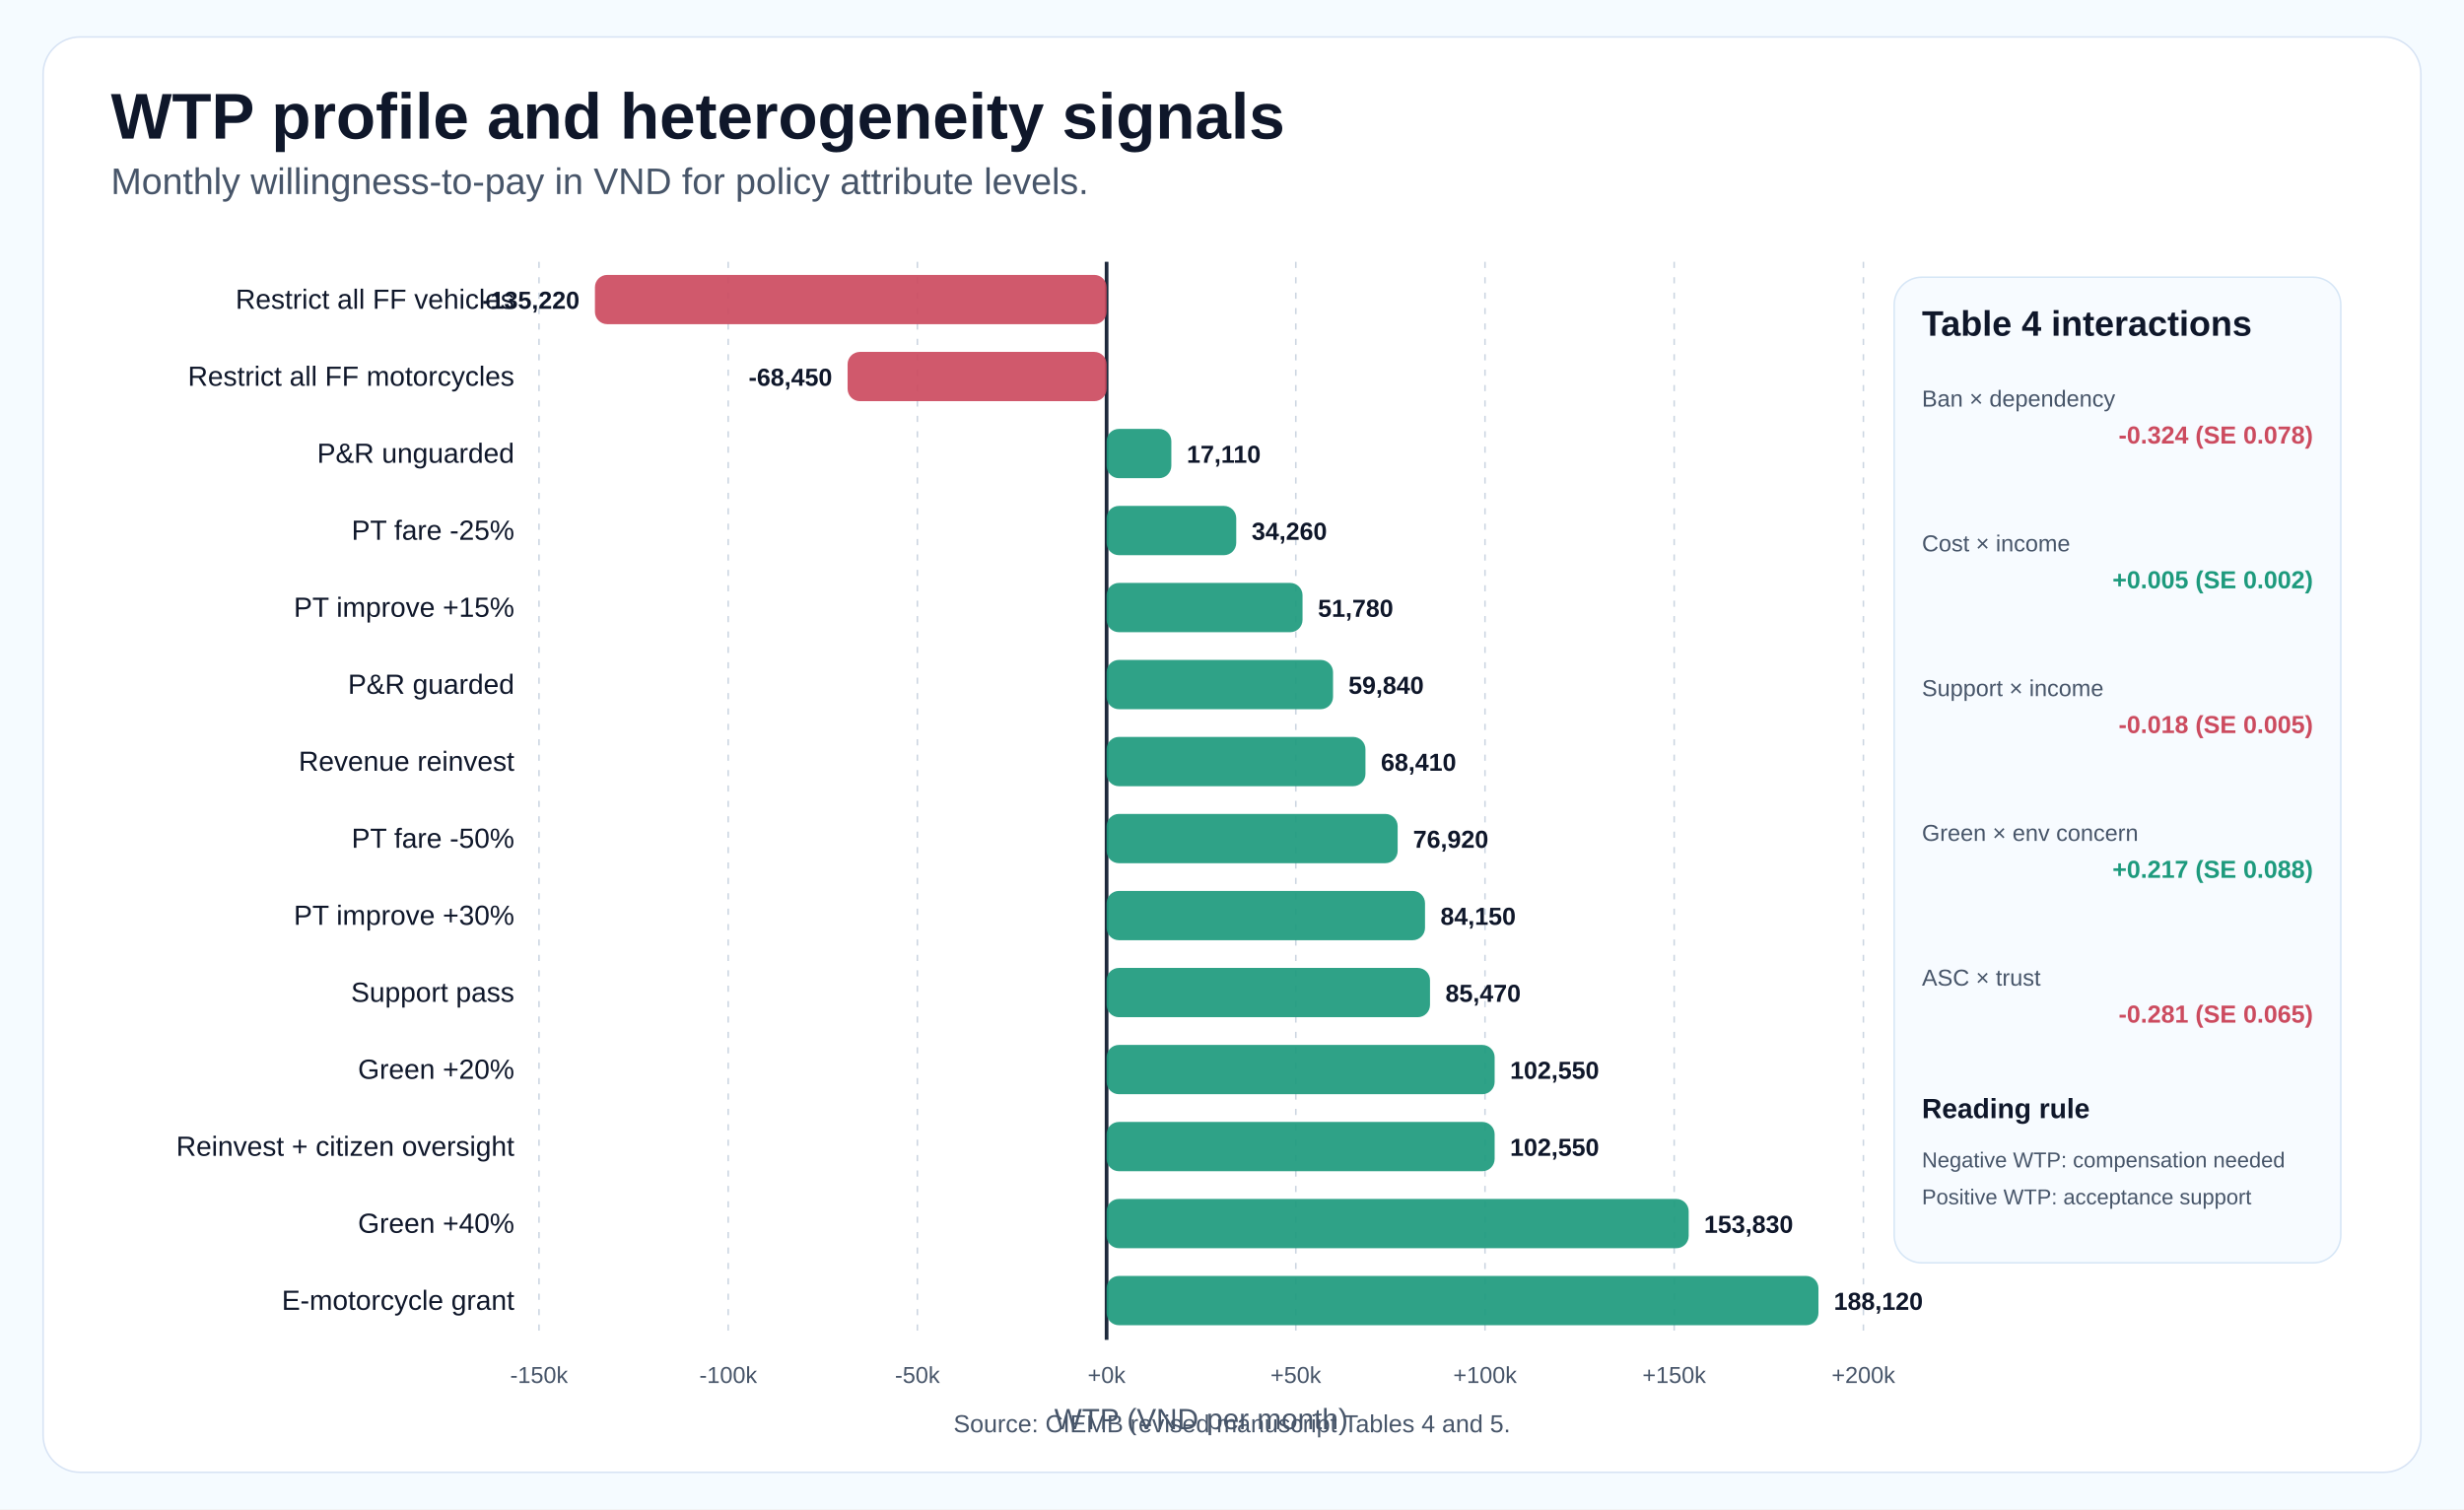
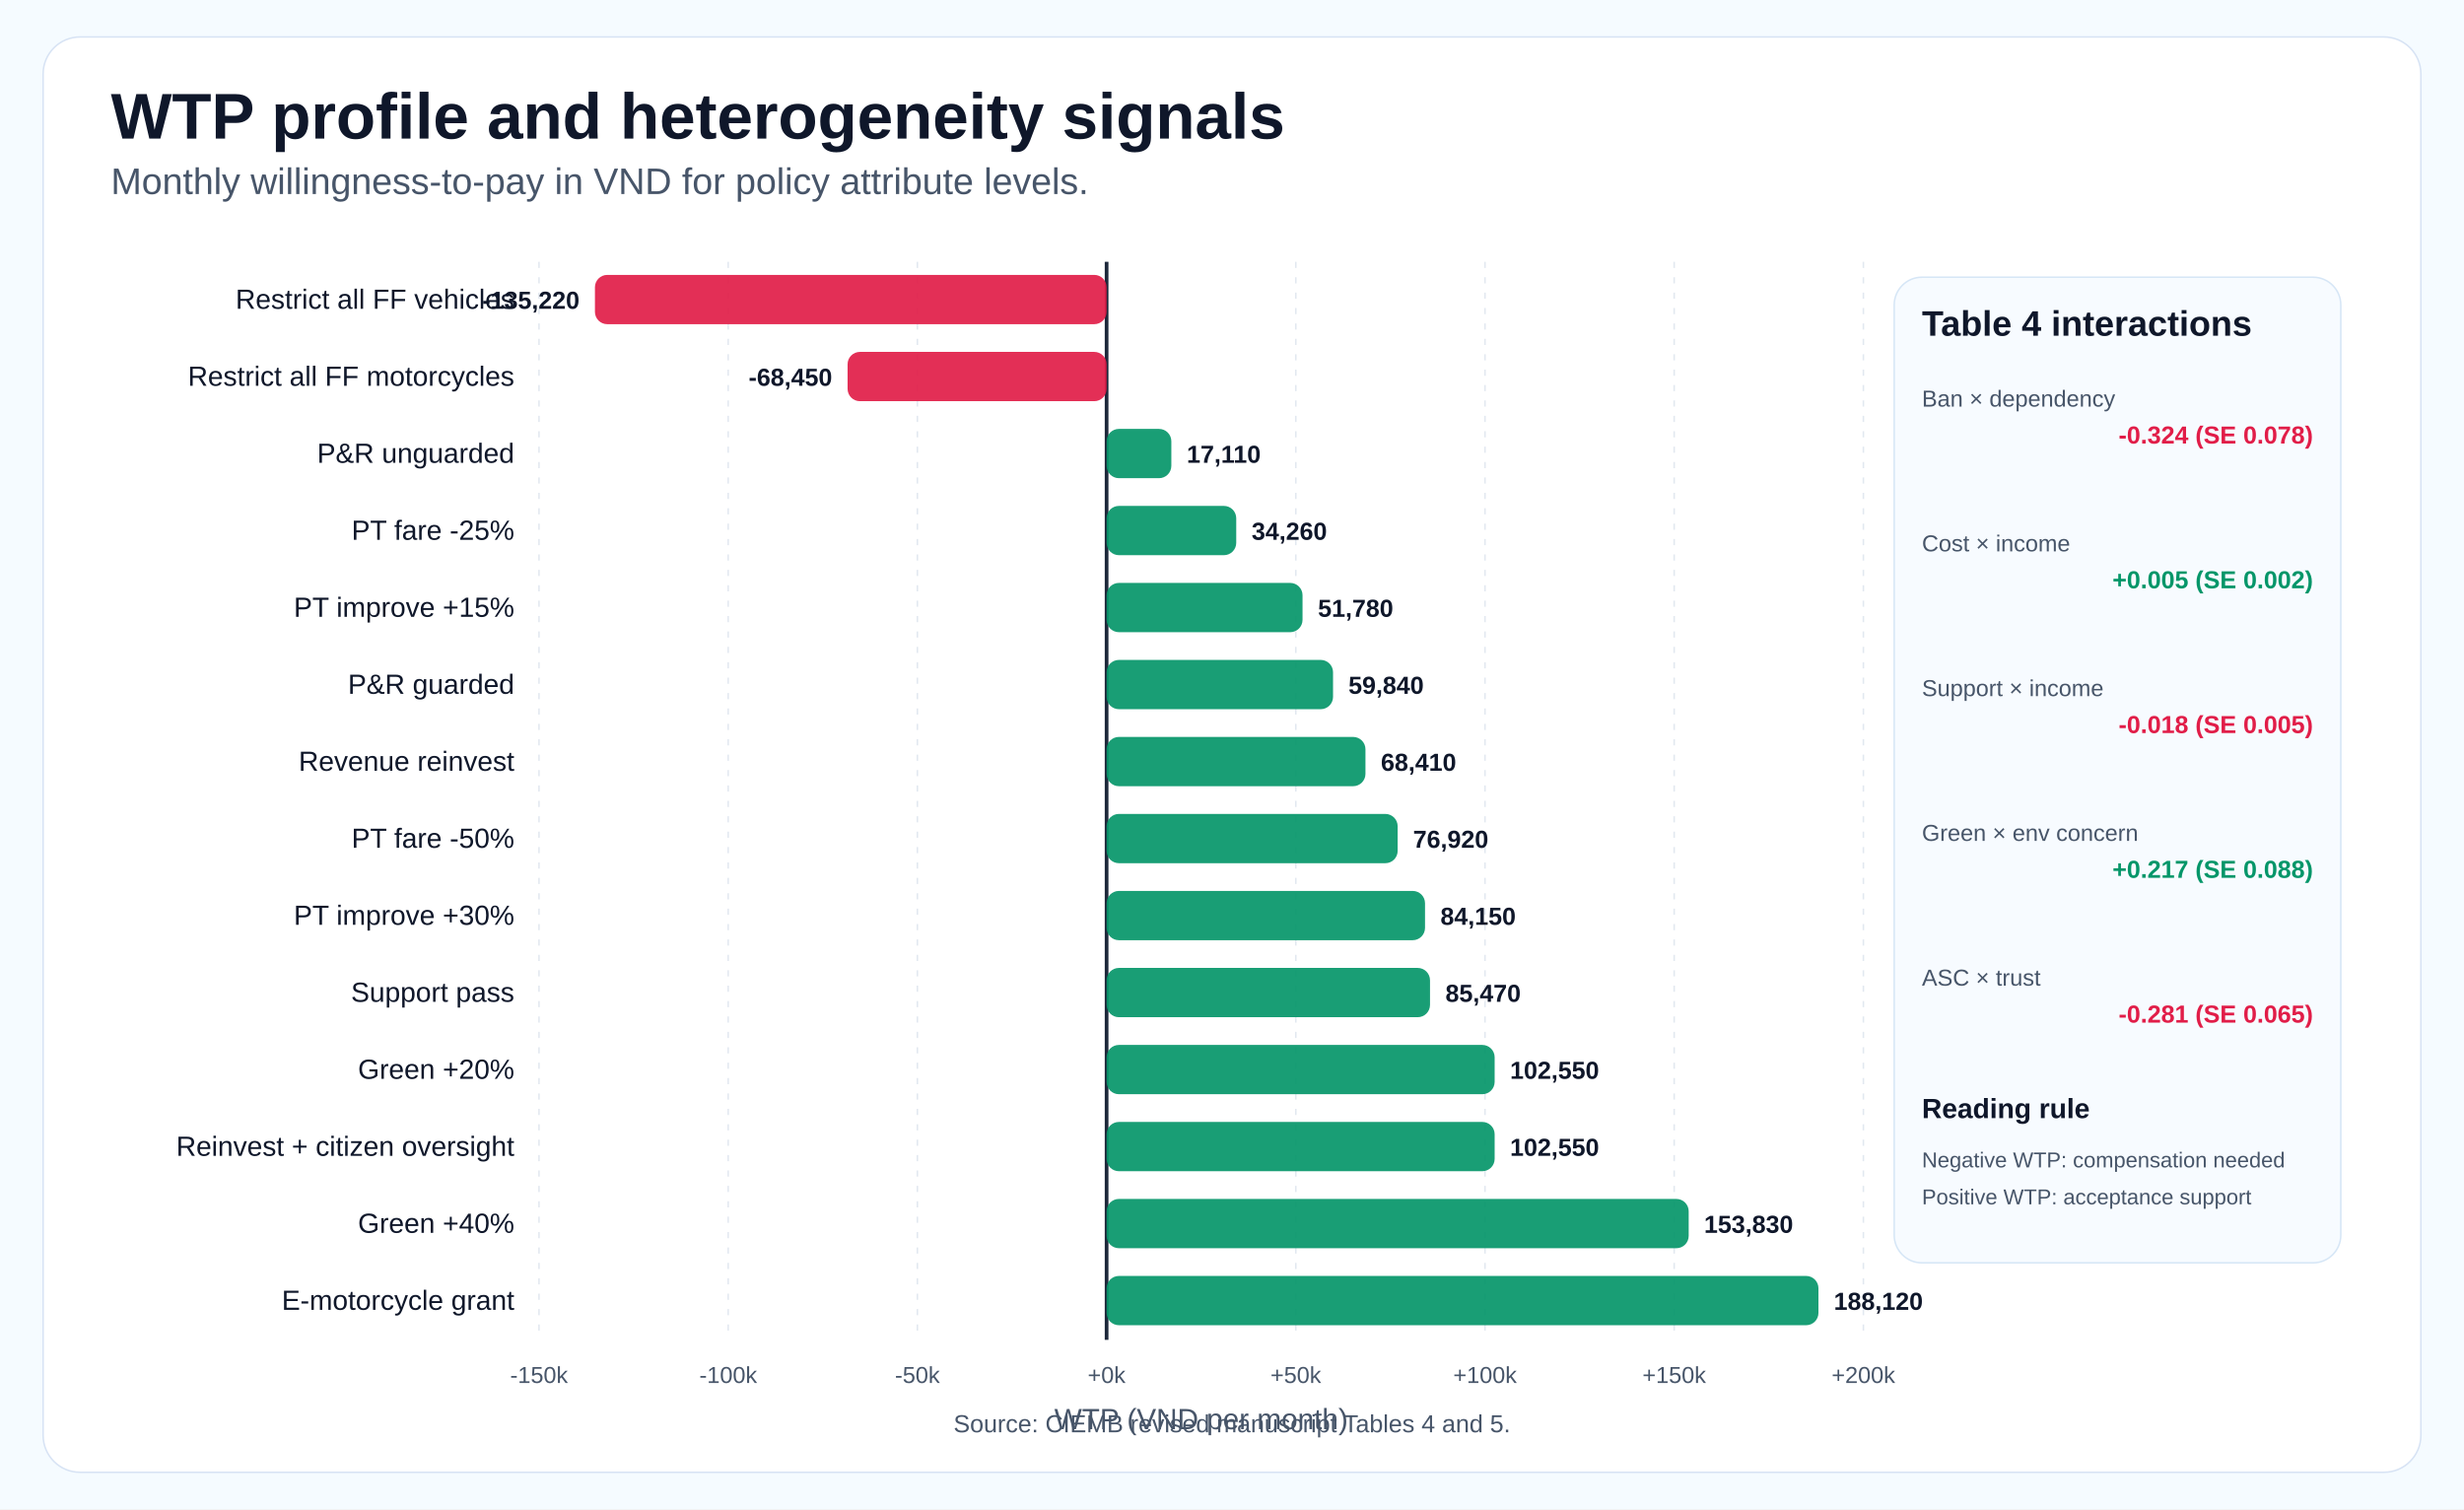
<svg xmlns="http://www.w3.org/2000/svg" width="1600" height="980" viewBox="0 0 1600 980" role="img" aria-labelledby="title desc">
  <rect width="1600" height="980" fill="#f5fbff" />
  <rect x="28" y="24" width="1544" height="932" rx="24" fill="#ffffff" stroke="#d7e3f4" />
  <text x="72" y="90" fill="#0f172a" font-size="42" font-family="Manrope,Arial,sans-serif" font-weight="800">WTP profile and heterogeneity signals</text>
  <text x="72" y="126" fill="#475569" font-size="24" font-family="Manrope,Arial,sans-serif">Monthly willingness-to-pay in VND for policy attribute levels.</text>
-   <line x1="350.00" y1="170" x2="350.00" y2="870" stroke="#cbd5e1" stroke-dasharray="4 6" />
+   <line x1="350.00" y1="170" x2="350.00" y2="870" stroke="#e2e8f0" stroke-dasharray="4 6" />
  <text x="350.00" y="898" text-anchor="middle" fill="#475569" font-size="15" font-family="Manrope,Arial,sans-serif">-150k</text>
-   <line x1="472.86" y1="170" x2="472.86" y2="870" stroke="#cbd5e1" stroke-dasharray="4 6" />
+   <line x1="472.86" y1="170" x2="472.86" y2="870" stroke="#e2e8f0" stroke-dasharray="4 6" />
  <text x="472.86" y="898" text-anchor="middle" fill="#475569" font-size="15" font-family="Manrope,Arial,sans-serif">-100k</text>
-   <line x1="595.71" y1="170" x2="595.71" y2="870" stroke="#cbd5e1" stroke-dasharray="4 6" />
+   <line x1="595.71" y1="170" x2="595.71" y2="870" stroke="#e2e8f0" stroke-dasharray="4 6" />
  <text x="595.71" y="898" text-anchor="middle" fill="#475569" font-size="15" font-family="Manrope,Arial,sans-serif">-50k</text>
-   <line x1="718.57" y1="170" x2="718.57" y2="870" stroke="#cbd5e1" stroke-dasharray="4 6" />
+   <line x1="718.57" y1="170" x2="718.57" y2="870" stroke="#e2e8f0" stroke-dasharray="4 6" />
  <text x="718.57" y="898" text-anchor="middle" fill="#475569" font-size="15" font-family="Manrope,Arial,sans-serif">+0k</text>
-   <line x1="841.43" y1="170" x2="841.43" y2="870" stroke="#cbd5e1" stroke-dasharray="4 6" />
+   <line x1="841.43" y1="170" x2="841.43" y2="870" stroke="#e2e8f0" stroke-dasharray="4 6" />
  <text x="841.43" y="898" text-anchor="middle" fill="#475569" font-size="15" font-family="Manrope,Arial,sans-serif">+50k</text>
-   <line x1="964.29" y1="170" x2="964.29" y2="870" stroke="#cbd5e1" stroke-dasharray="4 6" />
+   <line x1="964.29" y1="170" x2="964.29" y2="870" stroke="#e2e8f0" stroke-dasharray="4 6" />
  <text x="964.29" y="898" text-anchor="middle" fill="#475569" font-size="15" font-family="Manrope,Arial,sans-serif">+100k</text>
-   <line x1="1087.14" y1="170" x2="1087.14" y2="870" stroke="#cbd5e1" stroke-dasharray="4 6" />
+   <line x1="1087.14" y1="170" x2="1087.14" y2="870" stroke="#e2e8f0" stroke-dasharray="4 6" />
  <text x="1087.14" y="898" text-anchor="middle" fill="#475569" font-size="15" font-family="Manrope,Arial,sans-serif">+150k</text>
-   <line x1="1210.00" y1="170" x2="1210.00" y2="870" stroke="#cbd5e1" stroke-dasharray="4 6" />
+   <line x1="1210.00" y1="170" x2="1210.00" y2="870" stroke="#e2e8f0" stroke-dasharray="4 6" />
  <text x="1210.00" y="898" text-anchor="middle" fill="#475569" font-size="15" font-family="Manrope,Arial,sans-serif">+200k</text>
  <line x1="718.57" y1="170" x2="718.57" y2="870" stroke="#1e293b" stroke-width="2.4" />
-   <rect x="386.32" y="178.50" width="332.25" height="32.00" rx="8" fill="#cc4b5f" opacity="0.92" />
+   <rect x="386.32" y="178.50" width="332.25" height="32.00" rx="8" fill="#e11d48" opacity="0.92" />
  <text x="334" y="200.50" text-anchor="end" fill="#0f172a" font-size="18" font-family="Manrope,Arial,sans-serif">Restrict all FF vehicles</text>
  <text x="376.32" y="200.50" text-anchor="end" fill="#0f172a" font-size="16" font-family="Manrope,Arial,sans-serif" font-weight="700">-135,220</text>
-   <rect x="550.38" y="228.50" width="168.19" height="32.00" rx="8" fill="#cc4b5f" opacity="0.92" />
+   <rect x="550.38" y="228.50" width="168.19" height="32.00" rx="8" fill="#e11d48" opacity="0.92" />
  <text x="334" y="250.50" text-anchor="end" fill="#0f172a" font-size="18" font-family="Manrope,Arial,sans-serif">Restrict all FF motorcycles</text>
  <text x="540.38" y="250.50" text-anchor="end" fill="#0f172a" font-size="16" font-family="Manrope,Arial,sans-serif" font-weight="700">-68,450</text>
-   <rect x="718.57" y="278.50" width="42.04" height="32.00" rx="8" fill="#1d9a7d" opacity="0.92" />
+   <rect x="718.57" y="278.50" width="42.04" height="32.00" rx="8" fill="#059669" opacity="0.92" />
  <text x="334" y="300.50" text-anchor="end" fill="#0f172a" font-size="18" font-family="Manrope,Arial,sans-serif">P&amp;R unguarded</text>
  <text x="770.61" y="300.50" text-anchor="start" fill="#0f172a" font-size="16" font-family="Manrope,Arial,sans-serif" font-weight="700">17,110</text>
-   <rect x="718.57" y="328.50" width="84.18" height="32.00" rx="8" fill="#1d9a7d" opacity="0.92" />
+   <rect x="718.57" y="328.50" width="84.18" height="32.00" rx="8" fill="#059669" opacity="0.92" />
  <text x="334" y="350.50" text-anchor="end" fill="#0f172a" font-size="18" font-family="Manrope,Arial,sans-serif">PT fare -25%</text>
  <text x="812.75" y="350.50" text-anchor="start" fill="#0f172a" font-size="16" font-family="Manrope,Arial,sans-serif" font-weight="700">34,260</text>
-   <rect x="718.57" y="378.50" width="127.23" height="32.00" rx="8" fill="#1d9a7d" opacity="0.92" />
+   <rect x="718.57" y="378.50" width="127.23" height="32.00" rx="8" fill="#059669" opacity="0.92" />
  <text x="334" y="400.50" text-anchor="end" fill="#0f172a" font-size="18" font-family="Manrope,Arial,sans-serif">PT improve +15%</text>
  <text x="855.80" y="400.50" text-anchor="start" fill="#0f172a" font-size="16" font-family="Manrope,Arial,sans-serif" font-weight="700">51,780</text>
-   <rect x="718.57" y="428.50" width="147.04" height="32.00" rx="8" fill="#1d9a7d" opacity="0.92" />
+   <rect x="718.57" y="428.50" width="147.04" height="32.00" rx="8" fill="#059669" opacity="0.92" />
  <text x="334" y="450.50" text-anchor="end" fill="#0f172a" font-size="18" font-family="Manrope,Arial,sans-serif">P&amp;R guarded</text>
  <text x="875.61" y="450.50" text-anchor="start" fill="#0f172a" font-size="16" font-family="Manrope,Arial,sans-serif" font-weight="700">59,840</text>
-   <rect x="718.57" y="478.50" width="168.09" height="32.00" rx="8" fill="#1d9a7d" opacity="0.92" />
+   <rect x="718.57" y="478.50" width="168.09" height="32.00" rx="8" fill="#059669" opacity="0.92" />
  <text x="334" y="500.50" text-anchor="end" fill="#0f172a" font-size="18" font-family="Manrope,Arial,sans-serif">Revenue reinvest</text>
  <text x="896.66" y="500.50" text-anchor="start" fill="#0f172a" font-size="16" font-family="Manrope,Arial,sans-serif" font-weight="700">68,410</text>
-   <rect x="718.57" y="528.50" width="189.00" height="32.00" rx="8" fill="#1d9a7d" opacity="0.92" />
+   <rect x="718.57" y="528.50" width="189.00" height="32.00" rx="8" fill="#059669" opacity="0.92" />
  <text x="334" y="550.50" text-anchor="end" fill="#0f172a" font-size="18" font-family="Manrope,Arial,sans-serif">PT fare -50%</text>
  <text x="917.57" y="550.50" text-anchor="start" fill="#0f172a" font-size="16" font-family="Manrope,Arial,sans-serif" font-weight="700">76,920</text>
-   <rect x="718.57" y="578.50" width="206.77" height="32.00" rx="8" fill="#1d9a7d" opacity="0.92" />
+   <rect x="718.57" y="578.50" width="206.77" height="32.00" rx="8" fill="#059669" opacity="0.92" />
  <text x="334" y="600.50" text-anchor="end" fill="#0f172a" font-size="18" font-family="Manrope,Arial,sans-serif">PT improve +30%</text>
  <text x="935.34" y="600.50" text-anchor="start" fill="#0f172a" font-size="16" font-family="Manrope,Arial,sans-serif" font-weight="700">84,150</text>
-   <rect x="718.57" y="628.50" width="210.01" height="32.00" rx="8" fill="#1d9a7d" opacity="0.92" />
+   <rect x="718.57" y="628.50" width="210.01" height="32.00" rx="8" fill="#059669" opacity="0.92" />
  <text x="334" y="650.50" text-anchor="end" fill="#0f172a" font-size="18" font-family="Manrope,Arial,sans-serif">Support pass</text>
  <text x="938.58" y="650.50" text-anchor="start" fill="#0f172a" font-size="16" font-family="Manrope,Arial,sans-serif" font-weight="700">85,470</text>
-   <rect x="718.57" y="678.50" width="251.98" height="32.00" rx="8" fill="#1d9a7d" opacity="0.92" />
+   <rect x="718.57" y="678.50" width="251.98" height="32.00" rx="8" fill="#059669" opacity="0.92" />
  <text x="334" y="700.50" text-anchor="end" fill="#0f172a" font-size="18" font-family="Manrope,Arial,sans-serif">Green +20%</text>
  <text x="980.55" y="700.50" text-anchor="start" fill="#0f172a" font-size="16" font-family="Manrope,Arial,sans-serif" font-weight="700">102,550</text>
-   <rect x="718.57" y="728.50" width="251.98" height="32.00" rx="8" fill="#1d9a7d" opacity="0.92" />
+   <rect x="718.57" y="728.50" width="251.98" height="32.00" rx="8" fill="#059669" opacity="0.92" />
  <text x="334" y="750.50" text-anchor="end" fill="#0f172a" font-size="18" font-family="Manrope,Arial,sans-serif">Reinvest + citizen oversight</text>
  <text x="980.55" y="750.50" text-anchor="start" fill="#0f172a" font-size="16" font-family="Manrope,Arial,sans-serif" font-weight="700">102,550</text>
-   <rect x="718.57" y="778.50" width="377.98" height="32.00" rx="8" fill="#1d9a7d" opacity="0.92" />
+   <rect x="718.57" y="778.50" width="377.98" height="32.00" rx="8" fill="#059669" opacity="0.92" />
  <text x="334" y="800.50" text-anchor="end" fill="#0f172a" font-size="18" font-family="Manrope,Arial,sans-serif">Green +40%</text>
  <text x="1106.55" y="800.50" text-anchor="start" fill="#0f172a" font-size="16" font-family="Manrope,Arial,sans-serif" font-weight="700">153,830</text>
-   <rect x="718.57" y="828.50" width="462.24" height="32.00" rx="8" fill="#1d9a7d" opacity="0.92" />
+   <rect x="718.57" y="828.50" width="462.24" height="32.00" rx="8" fill="#059669" opacity="0.92" />
  <text x="334" y="850.50" text-anchor="end" fill="#0f172a" font-size="18" font-family="Manrope,Arial,sans-serif">E-motorcycle grant</text>
  <text x="1190.81" y="850.50" text-anchor="start" fill="#0f172a" font-size="16" font-family="Manrope,Arial,sans-serif" font-weight="700">188,120</text>
  <text x="780.00" y="928" text-anchor="middle" fill="#475569" font-size="19" font-family="Manrope,Arial,sans-serif">WTP (VND per month)</text>
  <rect x="1230" y="180" width="290" height="640" rx="18" fill="#f7fbff" stroke="#d6e6f6" />
  <text x="1248" y="218" fill="#0f172a" font-size="23" font-family="Manrope,Arial,sans-serif" font-weight="800">Table 4 interactions</text>
  <text x="1248" y="264" fill="#475569" font-size="15" font-family="Manrope,Arial,sans-serif">Ban × dependency</text>
-   <text x="1502" y="288" text-anchor="end" fill="#cc4b5f" font-size="16" font-family="Manrope,Arial,sans-serif" font-weight="700">-0.324 (SE 0.078)</text>
+   <text x="1502" y="288" text-anchor="end" fill="#e11d48" font-size="16" font-family="Manrope,Arial,sans-serif" font-weight="700">-0.324 (SE 0.078)</text>
  <text x="1248" y="358" fill="#475569" font-size="15" font-family="Manrope,Arial,sans-serif">Cost × income</text>
-   <text x="1502" y="382" text-anchor="end" fill="#1d9a7d" font-size="16" font-family="Manrope,Arial,sans-serif" font-weight="700">+0.005 (SE 0.002)</text>
+   <text x="1502" y="382" text-anchor="end" fill="#059669" font-size="16" font-family="Manrope,Arial,sans-serif" font-weight="700">+0.005 (SE 0.002)</text>
  <text x="1248" y="452" fill="#475569" font-size="15" font-family="Manrope,Arial,sans-serif">Support × income</text>
-   <text x="1502" y="476" text-anchor="end" fill="#cc4b5f" font-size="16" font-family="Manrope,Arial,sans-serif" font-weight="700">-0.018 (SE 0.005)</text>
+   <text x="1502" y="476" text-anchor="end" fill="#e11d48" font-size="16" font-family="Manrope,Arial,sans-serif" font-weight="700">-0.018 (SE 0.005)</text>
  <text x="1248" y="546" fill="#475569" font-size="15" font-family="Manrope,Arial,sans-serif">Green × env concern</text>
-   <text x="1502" y="570" text-anchor="end" fill="#1d9a7d" font-size="16" font-family="Manrope,Arial,sans-serif" font-weight="700">+0.217 (SE 0.088)</text>
+   <text x="1502" y="570" text-anchor="end" fill="#059669" font-size="16" font-family="Manrope,Arial,sans-serif" font-weight="700">+0.217 (SE 0.088)</text>
  <text x="1248" y="640" fill="#475569" font-size="15" font-family="Manrope,Arial,sans-serif">ASC × trust</text>
-   <text x="1502" y="664" text-anchor="end" fill="#cc4b5f" font-size="16" font-family="Manrope,Arial,sans-serif" font-weight="700">-0.281 (SE 0.065)</text>
+   <text x="1502" y="664" text-anchor="end" fill="#e11d48" font-size="16" font-family="Manrope,Arial,sans-serif" font-weight="700">-0.281 (SE 0.065)</text>
  <text x="1248" y="726" fill="#0f172a" font-size="18" font-family="Manrope,Arial,sans-serif" font-weight="700">Reading rule</text>
  <text x="1248" y="758" fill="#475569" font-size="14" font-family="Manrope,Arial,sans-serif">Negative WTP: compensation needed</text>
  <text x="1248" y="782" fill="#475569" font-size="14" font-family="Manrope,Arial,sans-serif">Positive WTP: acceptance support</text>
  <text x="800" y="930" text-anchor="middle" fill="#475569" font-size="16" font-family="Manrope,Arial,sans-serif">Source: CIEMB revised manuscript Tables 4 and 5.</text>
</svg>
